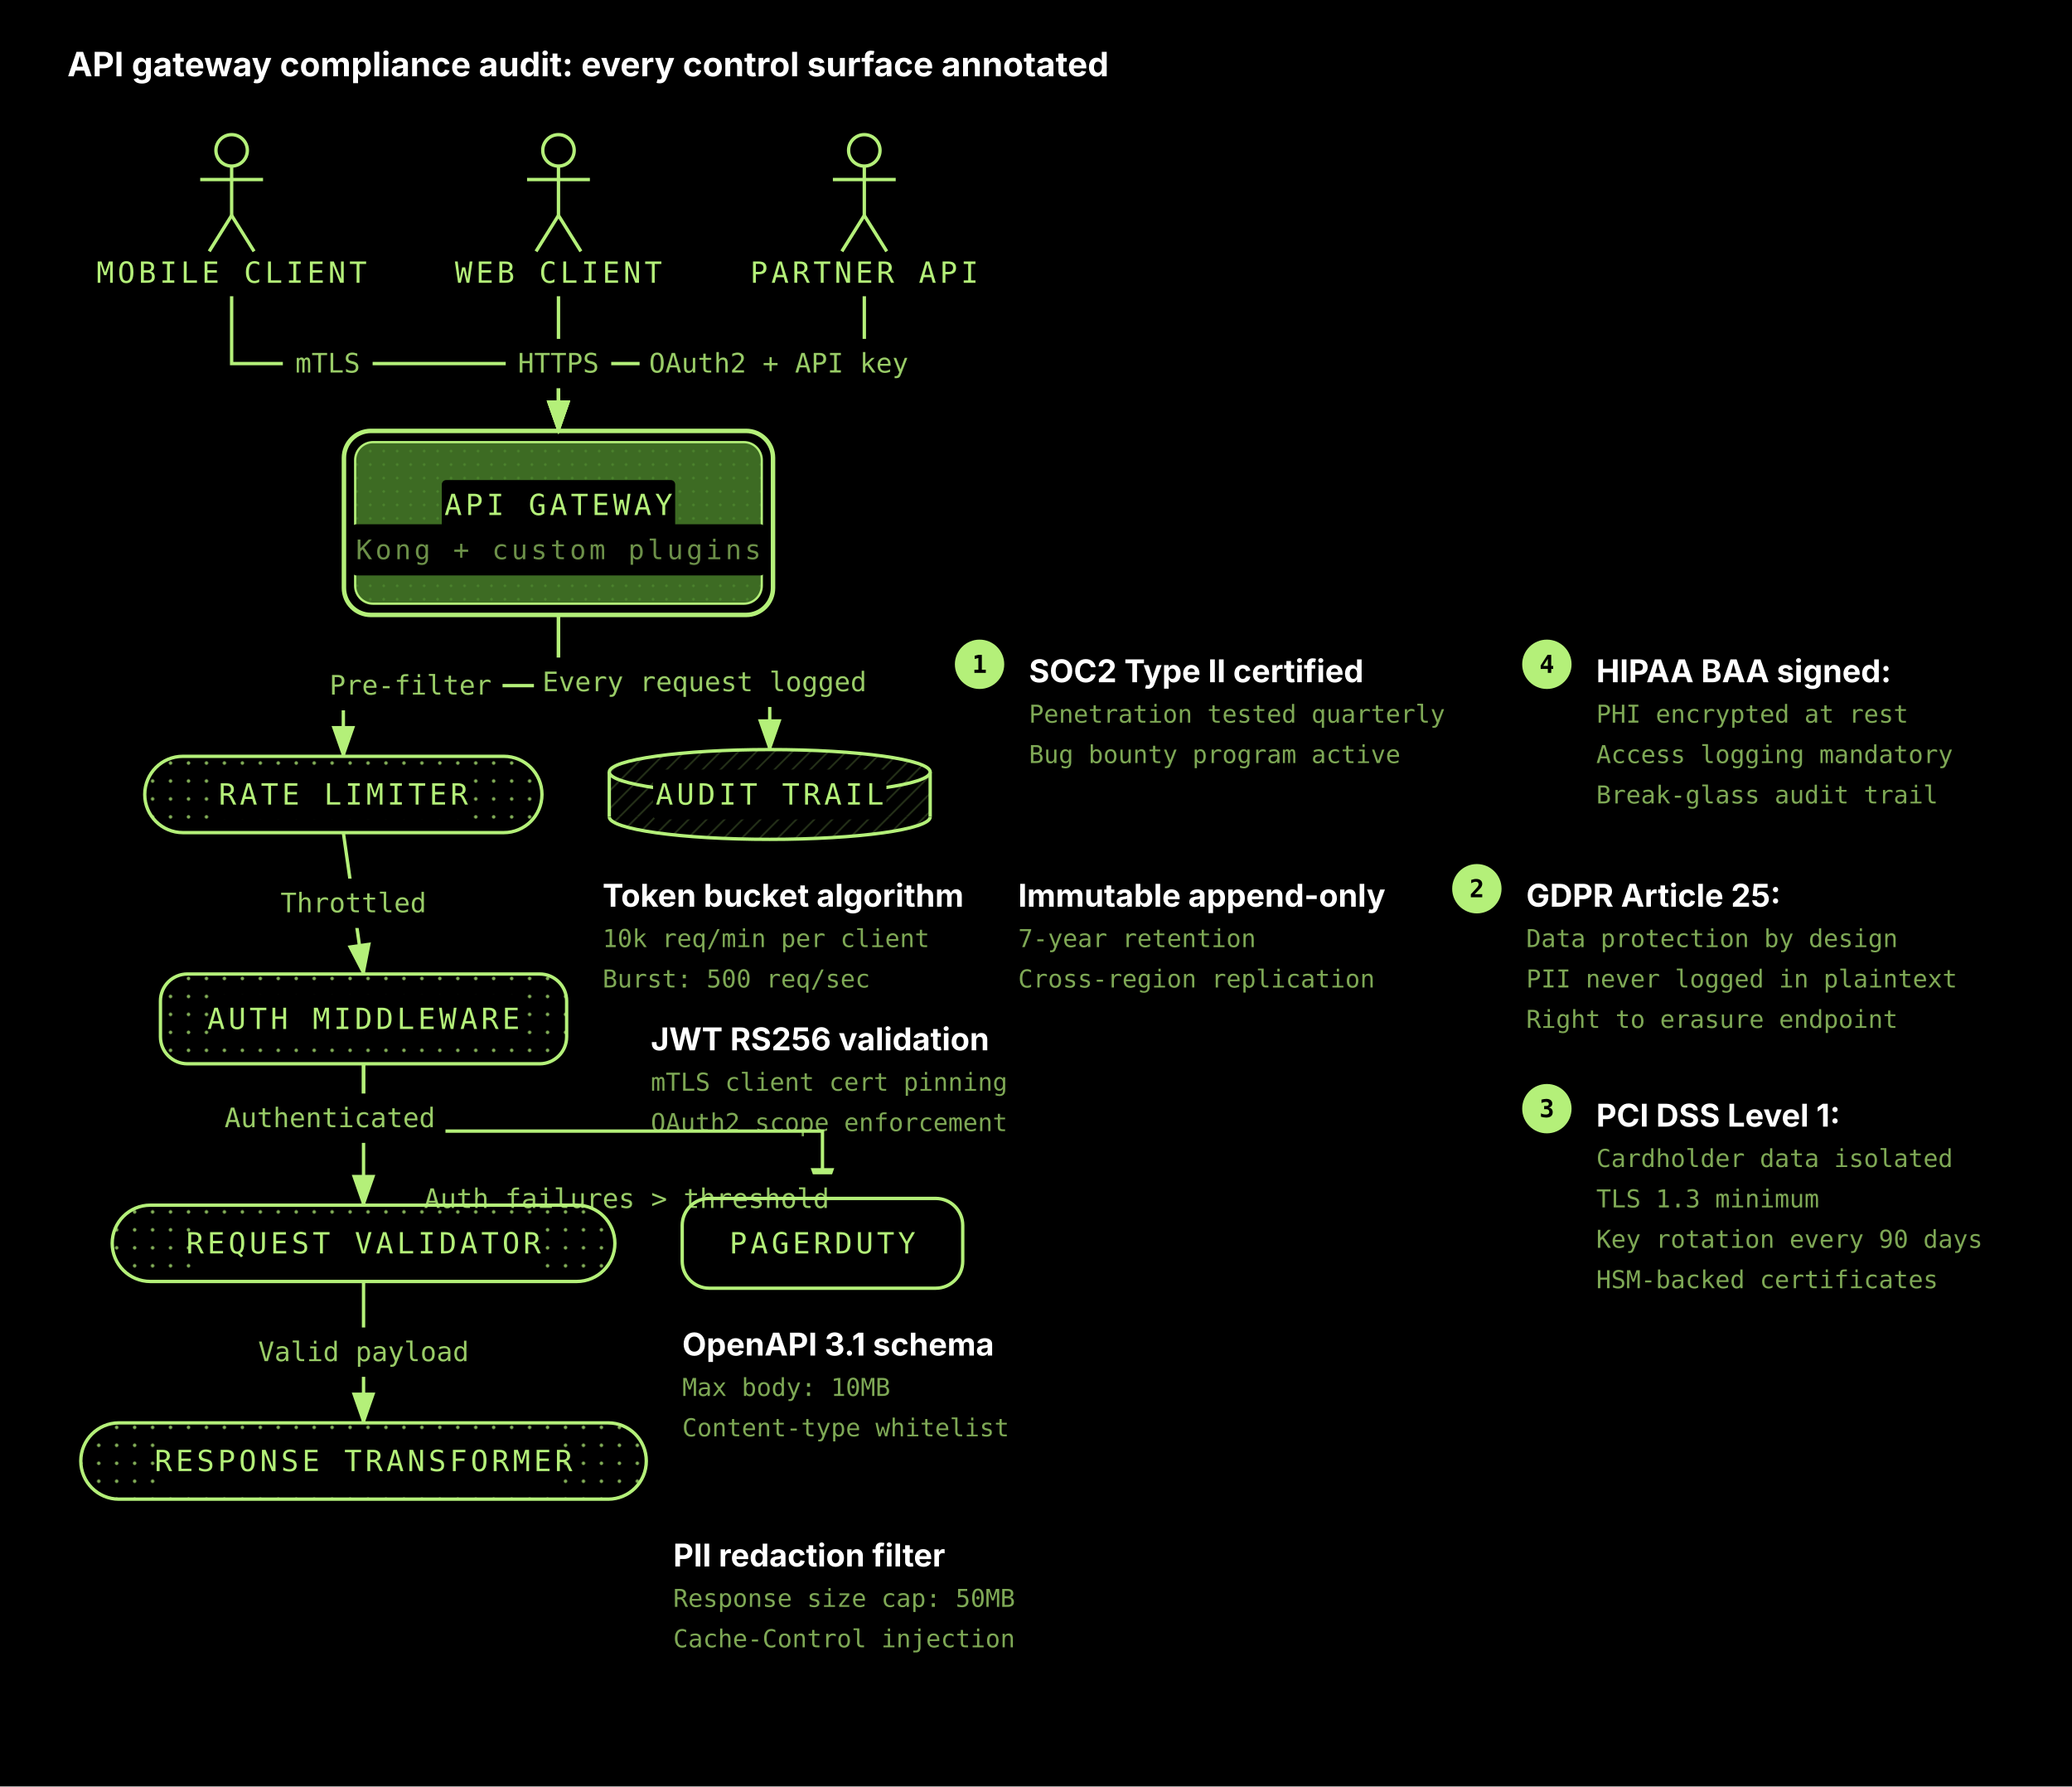
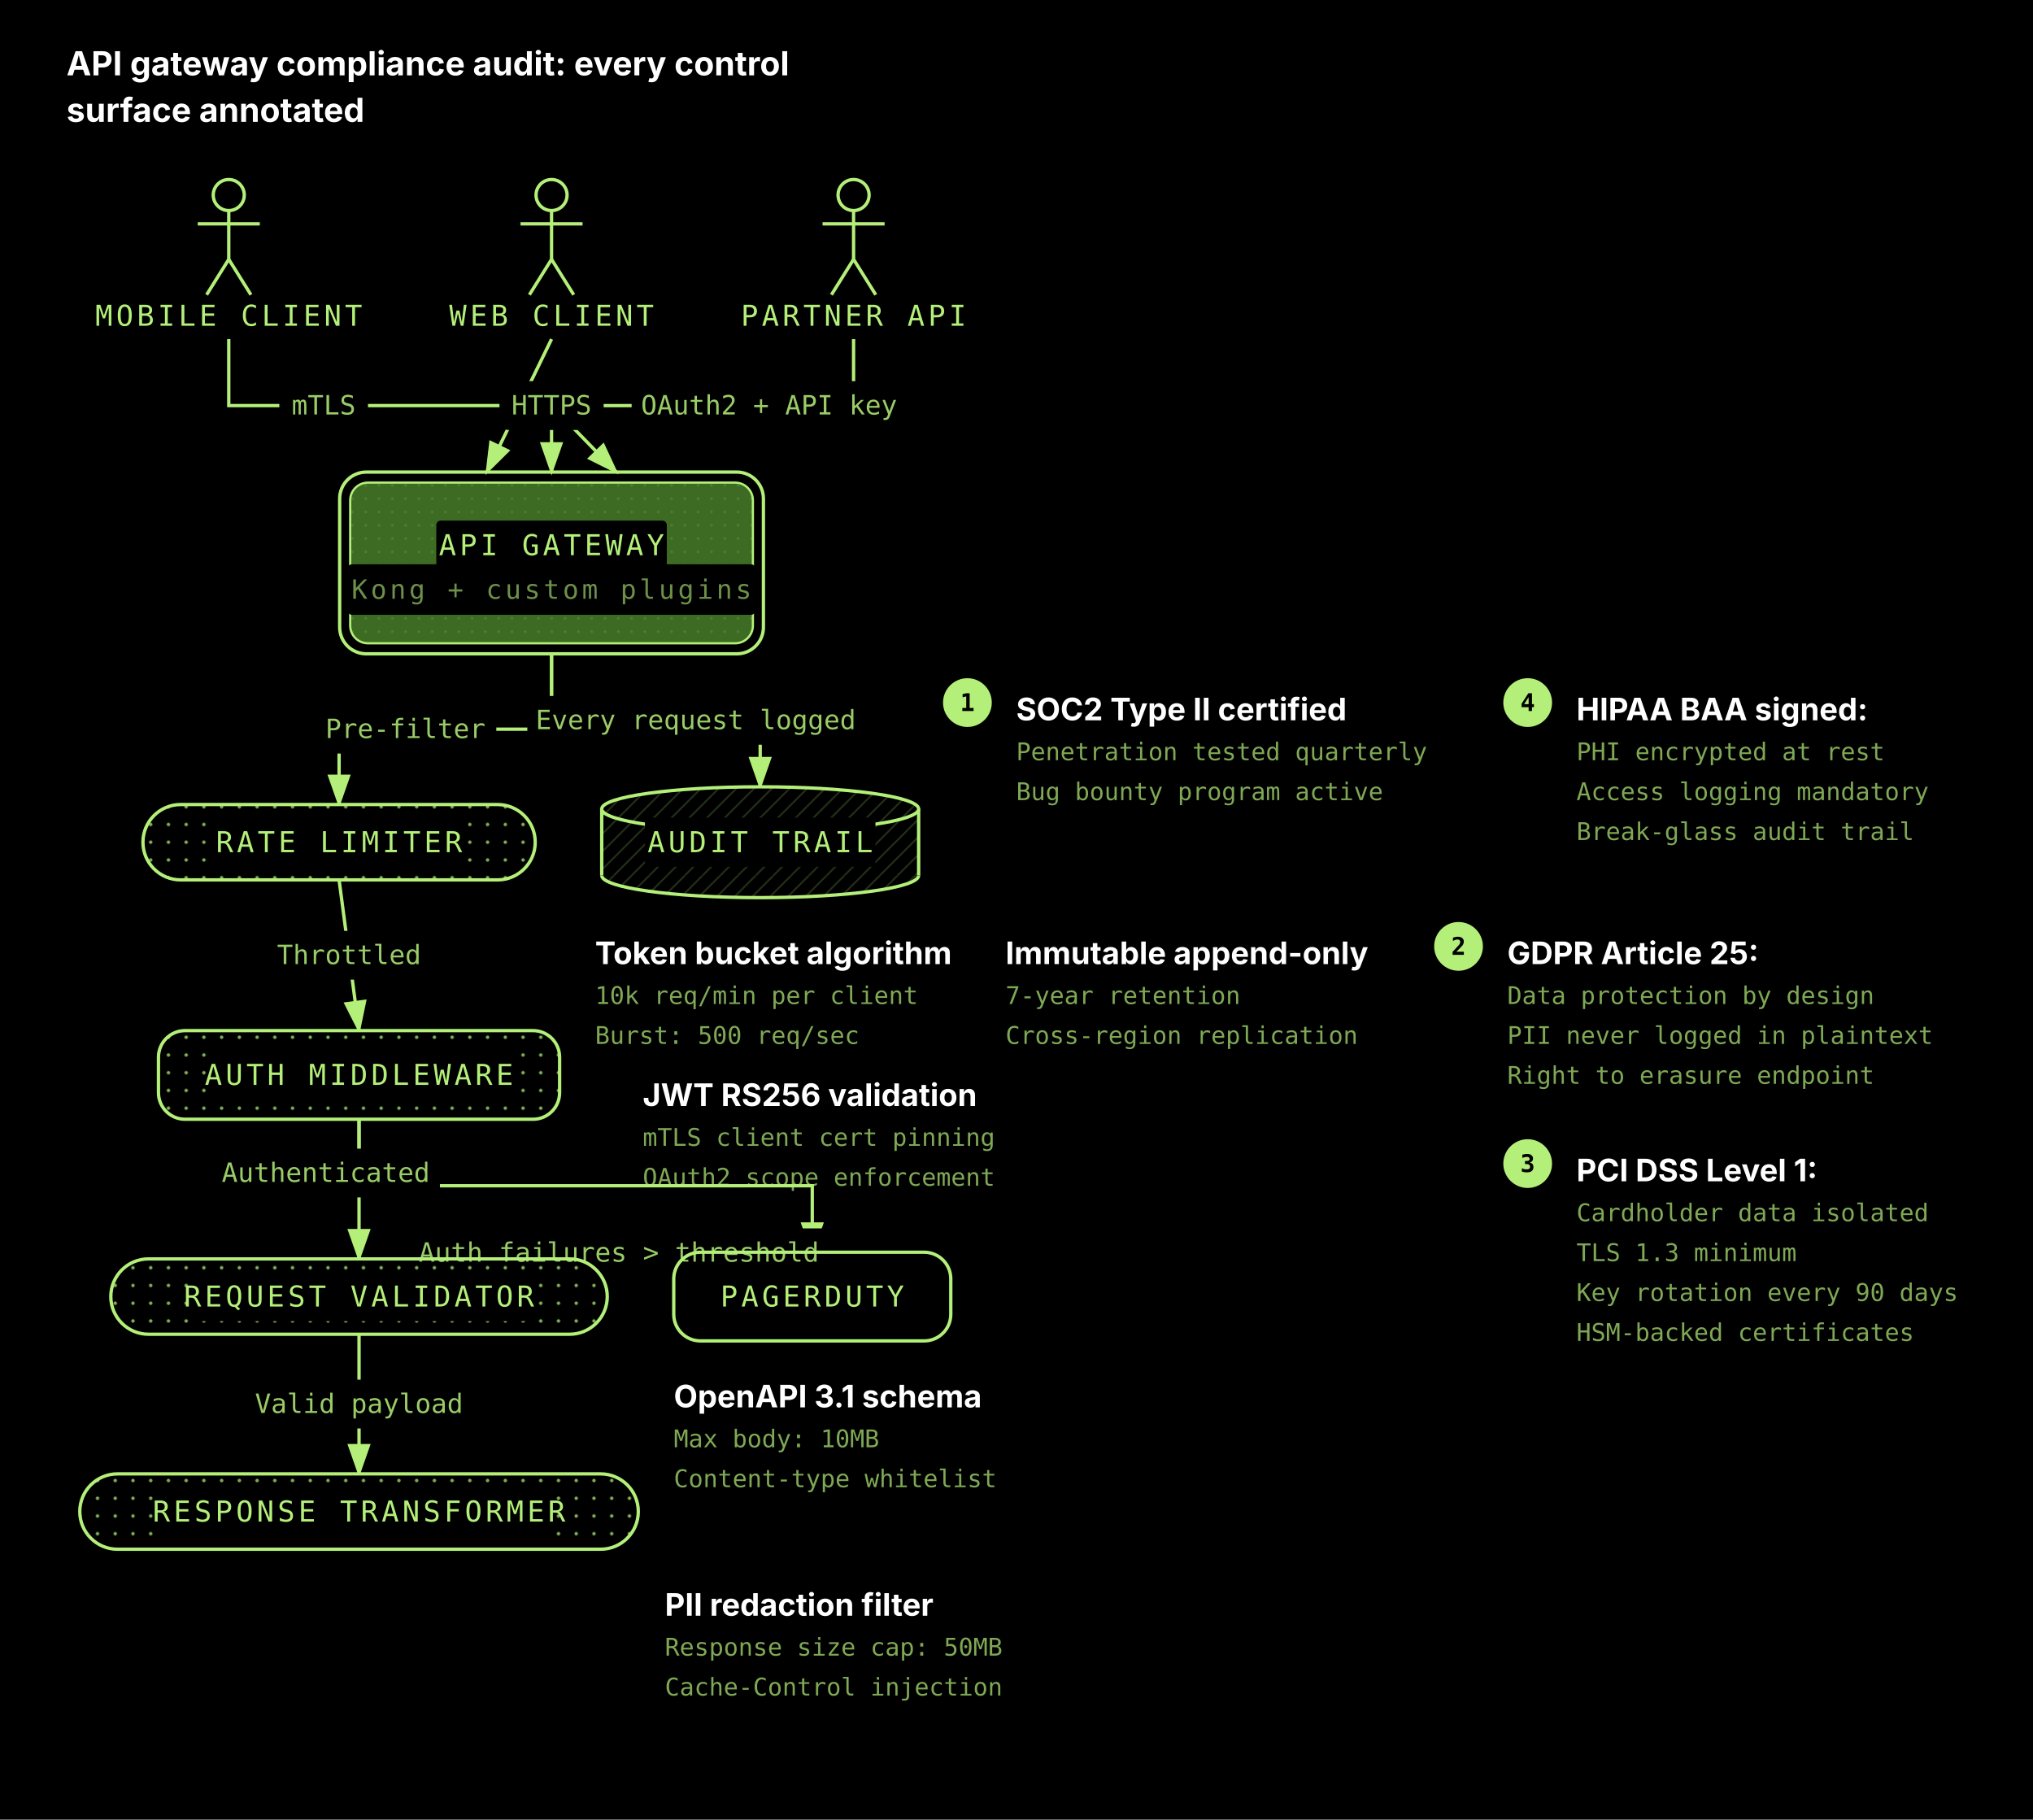
- <svg xmlns="http://www.w3.org/2000/svg" viewBox="0 0 923.3 796" width="923.3" height="796">
+ <svg xmlns="http://www.w3.org/2000/svg" viewBox="0 0 917.3 821" width="917.3" height="821">
  <defs>
    <pattern id="dotgrid" width="8" height="8" patternUnits="userSpaceOnUse">
      <rect width="8" height="8" fill="#000000" />
      <circle cx="4" cy="4" r="0.8" fill="#b4f079" opacity="0.7" />
    </pattern>
    <pattern id="crosshatch" width="8" height="8" patternUnits="userSpaceOnUse">
      <rect width="8" height="8" fill="#000000" />
      <path d="M0 8L8 0M-1 1L1 -1M7 9L9 7" stroke="#b4f079" stroke-width="0.8" opacity="0.2" />
    </pattern>
    <pattern id="hero" width="6" height="6" patternUnits="userSpaceOnUse">
      <rect width="6" height="6" fill="#3d6b23" />
      <circle cx="3" cy="3" r="0.6" fill="#5a9a35" opacity="0.5" />
    </pattern>
    <marker id="arrowhead" markerWidth="10" markerHeight="7" refX="9" refY="3.5" orient="auto" markerUnits="strokeWidth">
      <polygon points="0 0, 10 3.5, 0 7" fill="#b4f079" />
    </marker>
    <marker id="arrowhead-reverse" markerWidth="10" markerHeight="7" refX="1" refY="3.5" orient="auto" markerUnits="strokeWidth">
      <polygon points="10 0, 0 3.5, 10 7" fill="#b4f079" />
    </marker>
  </defs>
  <rect width="100%" height="100%" fill="#000000" />
  <g class="diagram">
-     <text x="30" y="34" font-family="'Inter', 'Helvetica Neue', Arial, sans-serif" font-size="15" fill="#ffffff" font-weight="700">API gateway compliance audit: every control surface annotated</text>
-     <polyline points="103.22,132 103.22,162 248.86,162 248.86,192" fill="none" stroke="#b4f079" stroke-width="1.5" marker-end="url(#arrowhead)" />
-     <line x1="248.86" y1="132" x2="248.86" y2="192" stroke="#b4f079" stroke-width="1.5" marker-end="url(#arrowhead)" />
-     <polyline points="385.14,132 385.14,162 248.86,162 248.86,192" fill="none" stroke="#b4f079" stroke-width="1.5" marker-end="url(#arrowhead)" />
-     <polyline points="248.86,274 248.86,305.5 153,305.5 153,337" fill="none" stroke="#b4f079" stroke-width="1.5" marker-end="url(#arrowhead)" />
-     <line x1="153" y1="371" x2="162" y2="434" stroke="#b4f079" stroke-width="1.5" marker-end="url(#arrowhead)" />
-     <line x1="162" y1="474" x2="162" y2="537" stroke="#b4f079" stroke-width="1.5" marker-end="url(#arrowhead)" />
-     <line x1="162" y1="571" x2="162" y2="634" stroke="#b4f079" stroke-width="1.5" marker-end="url(#arrowhead)" />
-     <polyline points="248.86,274 248.86,304 343,304 343,334" fill="none" stroke="#b4f079" stroke-width="1.5" marker-end="url(#arrowhead)" />
-     <polyline points="162,474 162,504 366.5,504 366.5,534" fill="none" stroke="#b4f079" stroke-width="1.5" marker-end="url(#arrowhead)" />
-     <rect x="126.04" y="151" width="40" height="22" rx="4" fill="#000000" />
-     <rect x="225.36" y="151" width="47" height="22" rx="4" fill="#000000" />
-     <rect x="285" y="151" width="124" height="22" rx="4" fill="#000000" />
-     <rect x="141.93" y="294.5" width="82" height="22" rx="4" fill="#000000" />
-     <rect x="120" y="391.5" width="75" height="22" rx="4" fill="#000000" />
-     <rect x="95.5" y="487.25" width="103" height="22" rx="4" fill="#000000" />
-     <rect x="110.5" y="591.5" width="103" height="22" rx="4" fill="#000000" />
-     <rect x="237.93" y="293" width="152" height="22" rx="4" fill="#000000" />
-     <rect x="175.25" y="523.25" width="208" height="22" rx="4" fill="#000000" />
-     <circle cx="103.22" cy="67" r="7" fill="none" stroke="#b4f079" stroke-width="1.5" />
-     <line x1="103.22" y1="74" x2="103.22" y2="96" stroke="#b4f079" stroke-width="1.5" />
-     <line x1="89.22" y1="80" x2="117.22" y2="80" stroke="#b4f079" stroke-width="1.5" />
-     <line x1="103.22" y1="96" x2="93.22" y2="112" stroke="#b4f079" stroke-width="1.5" />
-     <line x1="103.22" y1="96" x2="113.22" y2="112" stroke="#b4f079" stroke-width="1.5" />
-     <text x="103.22" y="126" font-family="'JetBrains Mono', 'Fira Code', 'SF Mono', 'Cascadia Code', monospace" font-size="13" fill="#b4f079" text-anchor="middle" letter-spacing="0.12em">MOBILE CLIENT</text>
-     <circle cx="248.86" cy="67" r="7" fill="none" stroke="#b4f079" stroke-width="1.5" />
-     <line x1="248.86" y1="74" x2="248.86" y2="96" stroke="#b4f079" stroke-width="1.5" />
-     <line x1="234.86" y1="80" x2="262.86" y2="80" stroke="#b4f079" stroke-width="1.5" />
-     <line x1="248.86" y1="96" x2="238.86" y2="112" stroke="#b4f079" stroke-width="1.5" />
-     <line x1="248.86" y1="96" x2="258.86" y2="112" stroke="#b4f079" stroke-width="1.5" />
-     <text x="248.86" y="126" font-family="'JetBrains Mono', 'Fira Code', 'SF Mono', 'Cascadia Code', monospace" font-size="13" fill="#b4f079" text-anchor="middle" letter-spacing="0.12em">WEB CLIENT</text>
-     <circle cx="385.14" cy="67" r="7" fill="none" stroke="#b4f079" stroke-width="1.5" />
-     <line x1="385.14" y1="74" x2="385.14" y2="96" stroke="#b4f079" stroke-width="1.5" />
-     <line x1="371.14" y1="80" x2="399.14" y2="80" stroke="#b4f079" stroke-width="1.5" />
-     <line x1="385.14" y1="96" x2="375.14" y2="112" stroke="#b4f079" stroke-width="1.5" />
-     <line x1="385.14" y1="96" x2="395.14" y2="112" stroke="#b4f079" stroke-width="1.5" />
-     <text x="385.14" y="126" font-family="'JetBrains Mono', 'Fira Code', 'SF Mono', 'Cascadia Code', monospace" font-size="13" fill="#b4f079" text-anchor="middle" letter-spacing="0.12em">PARTNER API</text>
-     <rect x="153.26" y="192" width="191.2" height="82" rx="12" fill="none" stroke="#b4f079" stroke-width="2" />
-     <rect x="158.26" y="197" width="181.2" height="72" rx="8" fill="url(#hero)" stroke="#b4f079" stroke-width="1" />
-     <rect x="196.86" y="213.9" width="104" height="22.2" fill="#000000" rx="2" />
-     <text x="248.86" y="225" font-family="'JetBrains Mono', 'Fira Code', 'SF Mono', 'Cascadia Code', monospace" font-size="13" fill="#b4f079" text-anchor="middle" dominant-baseline="central" letter-spacing="0.12em">API GATEWAY</text>
-     <rect x="156.86" y="233.6" width="184" height="22.8" fill="#000000" rx="2" />
-     <text x="248.86" y="245" font-family="'JetBrains Mono', 'Fira Code', 'SF Mono', 'Cascadia Code', monospace" font-size="12" fill="#b4f079" opacity="0.6" text-anchor="middle" dominant-baseline="central" letter-spacing="0.12em">Kong + custom plugins</text>
-     <rect x="64.5" y="337" width="177" height="34" rx="17" fill="url(#dotgrid)" stroke="#b4f079" stroke-width="1.5" />
-     <rect x="97" y="342.9" width="112" height="22.2" fill="#000000" rx="2" />
-     <text x="153" y="354" font-family="'JetBrains Mono', 'Fira Code', 'SF Mono', 'Cascadia Code', monospace" font-size="13" fill="#b4f079" text-anchor="middle" dominant-baseline="central" letter-spacing="0.12em">RATE LIMITER</text>
-     <rect x="71.5" y="434" width="181" height="40" rx="12" fill="url(#dotgrid)" stroke="#b4f079" stroke-width="1.5" />
-     <rect x="94" y="442.9" width="136" height="22.2" fill="#000000" rx="2" />
-     <text x="162" y="454" font-family="'JetBrains Mono', 'Fira Code', 'SF Mono', 'Cascadia Code', monospace" font-size="13" fill="#b4f079" text-anchor="middle" dominant-baseline="central" letter-spacing="0.12em">AUTH MIDDLEWARE</text>
-     <rect x="50" y="537" width="224" height="34" rx="17" fill="url(#dotgrid)" stroke="#b4f079" stroke-width="1.5" />
-     <rect x="86" y="542.9" width="152" height="22.2" fill="#000000" rx="2" />
-     <text x="162" y="554" font-family="'JetBrains Mono', 'Fira Code', 'SF Mono', 'Cascadia Code', monospace" font-size="13" fill="#b4f079" text-anchor="middle" dominant-baseline="central" letter-spacing="0.12em">REQUEST VALIDATOR</text>
-     <rect x="36" y="634" width="252" height="34" rx="17" fill="url(#dotgrid)" stroke="#b4f079" stroke-width="1.5" />
-     <rect x="74" y="639.9" width="176" height="22.2" fill="#000000" rx="2" />
-     <text x="162" y="651" font-family="'JetBrains Mono', 'Fira Code', 'SF Mono', 'Cascadia Code', monospace" font-size="13" fill="#b4f079" text-anchor="middle" dominant-baseline="central" letter-spacing="0.12em">RESPONSE TRANSFORMER</text>
-     <rect x="271.5" y="344" width="143" height="20" fill="url(#crosshatch)" stroke="none" />
-     <line x1="271.5" y1="344" x2="271.5" y2="364" stroke="#b4f079" stroke-width="1.5" />
-     <line x1="414.5" y1="344" x2="414.5" y2="364" stroke="#b4f079" stroke-width="1.5" />
-     <ellipse cx="343" cy="344" rx="71.5" ry="10" fill="url(#crosshatch)" stroke="#b4f079" stroke-width="1.5" />
-     <path d="M271.5,364 A71.5,10 0 0,0 414.5,364" fill="url(#crosshatch)" stroke="#b4f079" stroke-width="1.5" />
-     <rect x="291" y="342.9" width="104" height="22.2" fill="#000000" rx="2" />
-     <text x="343" y="354" font-family="'JetBrains Mono', 'Fira Code', 'SF Mono', 'Cascadia Code', monospace" font-size="13" fill="#b4f079" text-anchor="middle" dominant-baseline="central" letter-spacing="0.12em">AUDIT TRAIL</text>
-     <rect x="304" y="534" width="125" height="40" rx="12" fill="#000000" stroke="#b4f079" stroke-width="1.5" />
-     <text x="366.5" y="554" font-family="'JetBrains Mono', 'Fira Code', 'SF Mono', 'Cascadia Code', monospace" font-size="13" fill="#b4f079" text-anchor="middle" dominant-baseline="central" letter-spacing="0.12em">PAGERDUTY</text>
-     <text x="146.04" y="166" font-family="'JetBrains Mono', 'Fira Code', 'SF Mono', 'Cascadia Code', monospace" font-size="12" fill="#b4f079" opacity="0.85" text-anchor="middle">mTLS</text>
-     <text x="248.86" y="166" font-family="'JetBrains Mono', 'Fira Code', 'SF Mono', 'Cascadia Code', monospace" font-size="12" fill="#b4f079" opacity="0.85" text-anchor="middle">HTTPS</text>
-     <text x="347" y="166" font-family="'JetBrains Mono', 'Fira Code', 'SF Mono', 'Cascadia Code', monospace" font-size="12" fill="#b4f079" opacity="0.85" text-anchor="middle">OAuth2 + API key</text>
-     <text x="182.93" y="309.5" font-family="'JetBrains Mono', 'Fira Code', 'SF Mono', 'Cascadia Code', monospace" font-size="12" fill="#b4f079" opacity="0.85" text-anchor="middle">Pre-filter</text>
-     <text x="157.5" y="406.5" font-family="'JetBrains Mono', 'Fira Code', 'SF Mono', 'Cascadia Code', monospace" font-size="12" fill="#b4f079" opacity="0.85" text-anchor="middle">Throttled</text>
-     <text x="147" y="502.25" font-family="'JetBrains Mono', 'Fira Code', 'SF Mono', 'Cascadia Code', monospace" font-size="12" fill="#b4f079" opacity="0.85" text-anchor="middle">Authenticated</text>
-     <text x="162" y="606.5" font-family="'JetBrains Mono', 'Fira Code', 'SF Mono', 'Cascadia Code', monospace" font-size="12" fill="#b4f079" opacity="0.85" text-anchor="middle">Valid payload</text>
-     <text x="313.93" y="308" font-family="'JetBrains Mono', 'Fira Code', 'SF Mono', 'Cascadia Code', monospace" font-size="12" fill="#b4f079" opacity="0.85" text-anchor="middle">Every request logged</text>
-     <text x="279.25" y="538.25" font-family="'JetBrains Mono', 'Fira Code', 'SF Mono', 'Cascadia Code', monospace" font-size="12" fill="#b4f079" opacity="0.85" text-anchor="middle">Auth failures &gt; threshold</text>
-     <circle cx="436.5" cy="296" r="11" fill="#b4f079" stroke="none" />
-     <text x="436.5" y="296" font-family="'JetBrains Mono', 'Fira Code', 'SF Mono', 'Cascadia Code', monospace" font-size="11" fill="#000000" text-anchor="middle" dominant-baseline="central" font-weight="700">1</text>
-     <text x="458.5" y="304" font-family="'Inter', 'Helvetica Neue', Arial, sans-serif" font-size="14" fill="#ffffff" font-weight="700">SOC2 Type II certified</text>
-     <text x="458.5" y="322" font-family="'JetBrains Mono', 'Fira Code', 'SF Mono', 'Cascadia Code', monospace" font-size="11" fill="#b4f079" opacity="0.7">Penetration tested quarterly</text>
-     <text x="458.5" y="340" font-family="'JetBrains Mono', 'Fira Code', 'SF Mono', 'Cascadia Code', monospace" font-size="11" fill="#b4f079" opacity="0.7">Bug bounty program active</text>
-     <circle cx="658.1" cy="396" r="11" fill="#b4f079" stroke="none" />
-     <text x="658.1" y="396" font-family="'JetBrains Mono', 'Fira Code', 'SF Mono', 'Cascadia Code', monospace" font-size="11" fill="#000000" text-anchor="middle" dominant-baseline="central" font-weight="700">2</text>
-     <text x="680.1" y="404" font-family="'Inter', 'Helvetica Neue', Arial, sans-serif" font-size="14" fill="#ffffff" font-weight="700">GDPR Article 25:</text>
-     <text x="680.1" y="422" font-family="'JetBrains Mono', 'Fira Code', 'SF Mono', 'Cascadia Code', monospace" font-size="11" fill="#b4f079" opacity="0.7">Data protection by design</text>
-     <text x="680.1" y="440" font-family="'JetBrains Mono', 'Fira Code', 'SF Mono', 'Cascadia Code', monospace" font-size="11" fill="#b4f079" opacity="0.7">PII never logged in plaintext</text>
-     <text x="680.1" y="458" font-family="'JetBrains Mono', 'Fira Code', 'SF Mono', 'Cascadia Code', monospace" font-size="11" fill="#b4f079" opacity="0.7">Right to erasure endpoint</text>
-     <circle cx="689.3" cy="494" r="11" fill="#b4f079" stroke="none" />
-     <text x="689.3" y="494" font-family="'JetBrains Mono', 'Fira Code', 'SF Mono', 'Cascadia Code', monospace" font-size="11" fill="#000000" text-anchor="middle" dominant-baseline="central" font-weight="700">3</text>
-     <text x="711.3" y="502" font-family="'Inter', 'Helvetica Neue', Arial, sans-serif" font-size="14" fill="#ffffff" font-weight="700">PCI DSS Level 1:</text>
-     <text x="711.3" y="520" font-family="'JetBrains Mono', 'Fira Code', 'SF Mono', 'Cascadia Code', monospace" font-size="11" fill="#b4f079" opacity="0.7">Cardholder data isolated</text>
-     <text x="711.3" y="538" font-family="'JetBrains Mono', 'Fira Code', 'SF Mono', 'Cascadia Code', monospace" font-size="11" fill="#b4f079" opacity="0.7">TLS 1.3 minimum</text>
-     <text x="711.3" y="556" font-family="'JetBrains Mono', 'Fira Code', 'SF Mono', 'Cascadia Code', monospace" font-size="11" fill="#b4f079" opacity="0.7">Key rotation every 90 days</text>
-     <text x="711.3" y="574" font-family="'JetBrains Mono', 'Fira Code', 'SF Mono', 'Cascadia Code', monospace" font-size="11" fill="#b4f079" opacity="0.7">HSM-backed certificates</text>
-     <circle cx="689.3" cy="296" r="11" fill="#b4f079" stroke="none" />
-     <text x="689.3" y="296" font-family="'JetBrains Mono', 'Fira Code', 'SF Mono', 'Cascadia Code', monospace" font-size="11" fill="#000000" text-anchor="middle" dominant-baseline="central" font-weight="700">4</text>
-     <text x="711.3" y="304" font-family="'Inter', 'Helvetica Neue', Arial, sans-serif" font-size="14" fill="#ffffff" font-weight="700">HIPAA BAA signed:</text>
-     <text x="711.3" y="322" font-family="'JetBrains Mono', 'Fira Code', 'SF Mono', 'Cascadia Code', monospace" font-size="11" fill="#b4f079" opacity="0.7">PHI encrypted at rest</text>
-     <text x="711.3" y="340" font-family="'JetBrains Mono', 'Fira Code', 'SF Mono', 'Cascadia Code', monospace" font-size="11" fill="#b4f079" opacity="0.7">Access logging mandatory</text>
-     <text x="711.3" y="358" font-family="'JetBrains Mono', 'Fira Code', 'SF Mono', 'Cascadia Code', monospace" font-size="11" fill="#b4f079" opacity="0.7">Break-glass audit trail</text>
-     <text x="268.5" y="404" font-family="'Inter', 'Helvetica Neue', Arial, sans-serif" font-size="14" fill="#ffffff" font-weight="700">Token bucket algorithm</text>
-     <text x="268.5" y="422" font-family="'JetBrains Mono', 'Fira Code', 'SF Mono', 'Cascadia Code', monospace" font-size="11" fill="#b4f079" opacity="0.7">10k req/min per client</text>
-     <text x="268.5" y="440" font-family="'JetBrains Mono', 'Fira Code', 'SF Mono', 'Cascadia Code', monospace" font-size="11" fill="#b4f079" opacity="0.7">Burst: 500 req/sec</text>
-     <text x="290" y="468" font-family="'Inter', 'Helvetica Neue', Arial, sans-serif" font-size="14" fill="#ffffff" font-weight="700">JWT RS256 validation</text>
-     <text x="290" y="486" font-family="'JetBrains Mono', 'Fira Code', 'SF Mono', 'Cascadia Code', monospace" font-size="11" fill="#b4f079" opacity="0.7">mTLS client cert pinning</text>
-     <text x="290" y="504" font-family="'JetBrains Mono', 'Fira Code', 'SF Mono', 'Cascadia Code', monospace" font-size="11" fill="#b4f079" opacity="0.7">OAuth2 scope enforcement</text>
-     <text x="304" y="604" font-family="'Inter', 'Helvetica Neue', Arial, sans-serif" font-size="14" fill="#ffffff" font-weight="700">OpenAPI 3.1 schema</text>
-     <text x="304" y="622" font-family="'JetBrains Mono', 'Fira Code', 'SF Mono', 'Cascadia Code', monospace" font-size="11" fill="#b4f079" opacity="0.7">Max body: 10MB</text>
-     <text x="304" y="640" font-family="'JetBrains Mono', 'Fira Code', 'SF Mono', 'Cascadia Code', monospace" font-size="11" fill="#b4f079" opacity="0.7">Content-type whitelist</text>
-     <text x="300" y="698" font-family="'Inter', 'Helvetica Neue', Arial, sans-serif" font-size="14" fill="#ffffff" font-weight="700">PII redaction filter</text>
-     <text x="300" y="716" font-family="'JetBrains Mono', 'Fira Code', 'SF Mono', 'Cascadia Code', monospace" font-size="11" fill="#b4f079" opacity="0.7">Response size cap: 50MB</text>
-     <text x="300" y="734" font-family="'JetBrains Mono', 'Fira Code', 'SF Mono', 'Cascadia Code', monospace" font-size="11" fill="#b4f079" opacity="0.7">Cache-Control injection</text>
-     <text x="453.7" y="404" font-family="'Inter', 'Helvetica Neue', Arial, sans-serif" font-size="14" fill="#ffffff" font-weight="700">Immutable append-only</text>
-     <text x="453.7" y="422" font-family="'JetBrains Mono', 'Fira Code', 'SF Mono', 'Cascadia Code', monospace" font-size="11" fill="#b4f079" opacity="0.7">7-year retention</text>
-     <text x="453.7" y="440" font-family="'JetBrains Mono', 'Fira Code', 'SF Mono', 'Cascadia Code', monospace" font-size="11" fill="#b4f079" opacity="0.7">Cross-region replication</text>
+     <text x="30" y="34" font-family="'Inter', 'Helvetica Neue', Arial, sans-serif" font-size="15" fill="#ffffff" font-weight="700">API gateway compliance audit: every control</text>
+     <text x="30" y="55" font-family="'Inter', 'Helvetica Neue', Arial, sans-serif" font-size="15" fill="#ffffff" font-weight="700">surface annotated</text>
+     <polyline points="103.22,153 103.22,183 248.86,183 248.86,213" fill="none" stroke="#b4f079" stroke-width="1.5" marker-end="url(#arrowhead)" />
+     <line x1="248.86" y1="153" x2="219.66" y2="213" stroke="#b4f079" stroke-width="1.5" marker-end="url(#arrowhead)" />
+     <polyline points="385.14,153 385.14,183 248.86,183 278.06,213" fill="none" stroke="#b4f079" stroke-width="1.5" marker-end="url(#arrowhead)" />
+     <polyline points="248.86,295 248.86,329 153,329 153,363" fill="none" stroke="#b4f079" stroke-width="1.5" marker-end="url(#arrowhead)" />
+     <line x1="153" y1="397" x2="162" y2="465" stroke="#b4f079" stroke-width="1.5" marker-end="url(#arrowhead)" />
+     <line x1="162" y1="505" x2="162" y2="568" stroke="#b4f079" stroke-width="1.5" marker-end="url(#arrowhead)" />
+     <line x1="162" y1="602" x2="162" y2="665" stroke="#b4f079" stroke-width="1.5" marker-end="url(#arrowhead)" />
+     <polyline points="248.86,295 248.86,325 343,325 343,355" fill="none" stroke="#b4f079" stroke-width="1.5" marker-end="url(#arrowhead)" />
+     <polyline points="162,505 162,535 366.5,535 366.5,565" fill="none" stroke="#b4f079" stroke-width="1.5" marker-end="url(#arrowhead)" />
+     <rect x="126.04" y="172" width="40" height="22" rx="4" fill="#000000" />
+     <rect x="225.36" y="172" width="47" height="22" rx="4" fill="#000000" />
+     <rect x="285" y="172" width="124" height="22" rx="4" fill="#000000" />
+     <rect x="141.93" y="318" width="82" height="22" rx="4" fill="#000000" />
+     <rect x="120" y="420" width="75" height="22" rx="4" fill="#000000" />
+     <rect x="95.5" y="518.25" width="103" height="22" rx="4" fill="#000000" />
+     <rect x="110.5" y="622.5" width="103" height="22" rx="4" fill="#000000" />
+     <rect x="237.93" y="314" width="152" height="22" rx="4" fill="#000000" />
+     <rect x="175.25" y="554.25" width="208" height="22" rx="4" fill="#000000" />
+     <circle cx="103.22" cy="88" r="7" fill="none" stroke="#b4f079" stroke-width="1.5" />
+     <line x1="103.22" y1="95" x2="103.22" y2="117" stroke="#b4f079" stroke-width="1.5" />
+     <line x1="89.22" y1="101" x2="117.22" y2="101" stroke="#b4f079" stroke-width="1.5" />
+     <line x1="103.22" y1="117" x2="93.22" y2="133" stroke="#b4f079" stroke-width="1.5" />
+     <line x1="103.22" y1="117" x2="113.22" y2="133" stroke="#b4f079" stroke-width="1.5" />
+     <text x="103.22" y="147" font-family="'JetBrains Mono', 'Fira Code', 'SF Mono', 'Cascadia Code', monospace" font-size="13" fill="#b4f079" text-anchor="middle" letter-spacing="0.12em">MOBILE CLIENT</text>
+     <circle cx="248.86" cy="88" r="7" fill="none" stroke="#b4f079" stroke-width="1.5" />
+     <line x1="248.86" y1="95" x2="248.86" y2="117" stroke="#b4f079" stroke-width="1.5" />
+     <line x1="234.86" y1="101" x2="262.86" y2="101" stroke="#b4f079" stroke-width="1.5" />
+     <line x1="248.86" y1="117" x2="238.86" y2="133" stroke="#b4f079" stroke-width="1.5" />
+     <line x1="248.86" y1="117" x2="258.86" y2="133" stroke="#b4f079" stroke-width="1.5" />
+     <text x="248.86" y="147" font-family="'JetBrains Mono', 'Fira Code', 'SF Mono', 'Cascadia Code', monospace" font-size="13" fill="#b4f079" text-anchor="middle" letter-spacing="0.12em">WEB CLIENT</text>
+     <circle cx="385.14" cy="88" r="7" fill="none" stroke="#b4f079" stroke-width="1.5" />
+     <line x1="385.14" y1="95" x2="385.14" y2="117" stroke="#b4f079" stroke-width="1.5" />
+     <line x1="371.14" y1="101" x2="399.14" y2="101" stroke="#b4f079" stroke-width="1.5" />
+     <line x1="385.14" y1="117" x2="375.14" y2="133" stroke="#b4f079" stroke-width="1.5" />
+     <line x1="385.14" y1="117" x2="395.14" y2="133" stroke="#b4f079" stroke-width="1.5" />
+     <text x="385.14" y="147" font-family="'JetBrains Mono', 'Fira Code', 'SF Mono', 'Cascadia Code', monospace" font-size="13" fill="#b4f079" text-anchor="middle" letter-spacing="0.12em">PARTNER API</text>
+     <rect x="153.26" y="213" width="191.2" height="82" rx="12" fill="none" stroke="#b4f079" stroke-width="1.5" />
+     <rect x="158.01" y="217.75" width="181.7" height="72.5" rx="8" fill="url(#hero)" stroke="#b4f079" stroke-width="1" />
+     <rect x="196.86" y="234.9" width="104" height="22.2" fill="#000000" rx="2" />
+     <text x="248.86" y="246" font-family="'JetBrains Mono', 'Fira Code', 'SF Mono', 'Cascadia Code', monospace" font-size="13" fill="#b4f079" text-anchor="middle" dominant-baseline="central" letter-spacing="0.12em">API GATEWAY</text>
+     <rect x="156.86" y="254.6" width="184" height="22.8" fill="#000000" rx="2" />
+     <text x="248.86" y="266" font-family="'JetBrains Mono', 'Fira Code', 'SF Mono', 'Cascadia Code', monospace" font-size="12" fill="#b4f079" opacity="0.6" text-anchor="middle" dominant-baseline="central" letter-spacing="0.12em">Kong + custom plugins</text>
+     <rect x="64.5" y="363" width="177" height="34" rx="17" fill="url(#dotgrid)" stroke="#b4f079" stroke-width="1.5" />
+     <rect x="97" y="368.9" width="112" height="22.2" fill="#000000" rx="2" />
+     <text x="153" y="380" font-family="'JetBrains Mono', 'Fira Code', 'SF Mono', 'Cascadia Code', monospace" font-size="13" fill="#b4f079" text-anchor="middle" dominant-baseline="central" letter-spacing="0.12em">RATE LIMITER</text>
+     <rect x="71.5" y="465" width="181" height="40" rx="12" fill="url(#dotgrid)" stroke="#b4f079" stroke-width="1.5" />
+     <rect x="94" y="473.9" width="136" height="22.2" fill="#000000" rx="2" />
+     <text x="162" y="485" font-family="'JetBrains Mono', 'Fira Code', 'SF Mono', 'Cascadia Code', monospace" font-size="13" fill="#b4f079" text-anchor="middle" dominant-baseline="central" letter-spacing="0.12em">AUTH MIDDLEWARE</text>
+     <rect x="50" y="568" width="224" height="34" rx="17" fill="url(#dotgrid)" stroke="#b4f079" stroke-width="1.5" />
+     <rect x="86" y="573.9" width="152" height="22.2" fill="#000000" rx="2" />
+     <text x="162" y="585" font-family="'JetBrains Mono', 'Fira Code', 'SF Mono', 'Cascadia Code', monospace" font-size="13" fill="#b4f079" text-anchor="middle" dominant-baseline="central" letter-spacing="0.12em">REQUEST VALIDATOR</text>
+     <rect x="36" y="665" width="252" height="34" rx="17" fill="url(#dotgrid)" stroke="#b4f079" stroke-width="1.5" />
+     <rect x="74" y="670.9" width="176" height="22.2" fill="#000000" rx="2" />
+     <text x="162" y="682" font-family="'JetBrains Mono', 'Fira Code', 'SF Mono', 'Cascadia Code', monospace" font-size="13" fill="#b4f079" text-anchor="middle" dominant-baseline="central" letter-spacing="0.12em">RESPONSE TRANSFORMER</text>
+     <rect x="271.5" y="365" width="143" height="30" fill="url(#crosshatch)" stroke="none" />
+     <line x1="271.5" y1="365" x2="271.5" y2="395" stroke="#b4f079" stroke-width="1.5" />
+     <line x1="414.5" y1="365" x2="414.5" y2="395" stroke="#b4f079" stroke-width="1.5" />
+     <ellipse cx="343" cy="365" rx="71.5" ry="10" fill="url(#crosshatch)" stroke="#b4f079" stroke-width="1.5" />
+     <path d="M271.5,395 A71.5,10 0 0,0 414.5,395" fill="url(#crosshatch)" stroke="#b4f079" stroke-width="1.5" />
+     <rect x="291" y="368.9" width="104" height="22.2" fill="#000000" rx="2" />
+     <text x="343" y="380" font-family="'JetBrains Mono', 'Fira Code', 'SF Mono', 'Cascadia Code', monospace" font-size="13" fill="#b4f079" text-anchor="middle" dominant-baseline="central" letter-spacing="0.12em">AUDIT TRAIL</text>
+     <rect x="304" y="565" width="125" height="40" rx="12" fill="#000000" stroke="#b4f079" stroke-width="1.5" />
+     <text x="366.5" y="585" font-family="'JetBrains Mono', 'Fira Code', 'SF Mono', 'Cascadia Code', monospace" font-size="13" fill="#b4f079" text-anchor="middle" dominant-baseline="central" letter-spacing="0.12em">PAGERDUTY</text>
+     <text x="146.04" y="187" font-family="'JetBrains Mono', 'Fira Code', 'SF Mono', 'Cascadia Code', monospace" font-size="12" fill="#b4f079" opacity="0.85" text-anchor="middle">mTLS</text>
+     <text x="248.86" y="187" font-family="'JetBrains Mono', 'Fira Code', 'SF Mono', 'Cascadia Code', monospace" font-size="12" fill="#b4f079" opacity="0.85" text-anchor="middle">HTTPS</text>
+     <text x="347" y="187" font-family="'JetBrains Mono', 'Fira Code', 'SF Mono', 'Cascadia Code', monospace" font-size="12" fill="#b4f079" opacity="0.85" text-anchor="middle">OAuth2 + API key</text>
+     <text x="182.93" y="333" font-family="'JetBrains Mono', 'Fira Code', 'SF Mono', 'Cascadia Code', monospace" font-size="12" fill="#b4f079" opacity="0.85" text-anchor="middle">Pre-filter</text>
+     <text x="157.5" y="435" font-family="'JetBrains Mono', 'Fira Code', 'SF Mono', 'Cascadia Code', monospace" font-size="12" fill="#b4f079" opacity="0.85" text-anchor="middle">Throttled</text>
+     <text x="147" y="533.25" font-family="'JetBrains Mono', 'Fira Code', 'SF Mono', 'Cascadia Code', monospace" font-size="12" fill="#b4f079" opacity="0.85" text-anchor="middle">Authenticated</text>
+     <text x="162" y="637.5" font-family="'JetBrains Mono', 'Fira Code', 'SF Mono', 'Cascadia Code', monospace" font-size="12" fill="#b4f079" opacity="0.85" text-anchor="middle">Valid payload</text>
+     <text x="313.93" y="329" font-family="'JetBrains Mono', 'Fira Code', 'SF Mono', 'Cascadia Code', monospace" font-size="12" fill="#b4f079" opacity="0.85" text-anchor="middle">Every request logged</text>
+     <text x="279.25" y="569.25" font-family="'JetBrains Mono', 'Fira Code', 'SF Mono', 'Cascadia Code', monospace" font-size="12" fill="#b4f079" opacity="0.85" text-anchor="middle">Auth failures &gt; threshold</text>
+     <circle cx="436.5" cy="317" r="11" fill="#b4f079" stroke="none" />
+     <text x="436.5" y="317" font-family="'JetBrains Mono', 'Fira Code', 'SF Mono', 'Cascadia Code', monospace" font-size="11" fill="#000000" text-anchor="middle" dominant-baseline="central" font-weight="700">1</text>
+     <text x="458.5" y="325" font-family="'Inter', 'Helvetica Neue', Arial, sans-serif" font-size="14" fill="#ffffff" font-weight="700">SOC2 Type II certified</text>
+     <text x="458.5" y="343" font-family="'JetBrains Mono', 'Fira Code', 'SF Mono', 'Cascadia Code', monospace" font-size="11" fill="#b4f079" opacity="0.7">Penetration tested quarterly</text>
+     <text x="458.5" y="361" font-family="'JetBrains Mono', 'Fira Code', 'SF Mono', 'Cascadia Code', monospace" font-size="11" fill="#b4f079" opacity="0.7">Bug bounty program active</text>
+     <circle cx="658.1" cy="427" r="11" fill="#b4f079" stroke="none" />
+     <text x="658.1" y="427" font-family="'JetBrains Mono', 'Fira Code', 'SF Mono', 'Cascadia Code', monospace" font-size="11" fill="#000000" text-anchor="middle" dominant-baseline="central" font-weight="700">2</text>
+     <text x="680.1" y="435" font-family="'Inter', 'Helvetica Neue', Arial, sans-serif" font-size="14" fill="#ffffff" font-weight="700">GDPR Article 25:</text>
+     <text x="680.1" y="453" font-family="'JetBrains Mono', 'Fira Code', 'SF Mono', 'Cascadia Code', monospace" font-size="11" fill="#b4f079" opacity="0.7">Data protection by design</text>
+     <text x="680.1" y="471" font-family="'JetBrains Mono', 'Fira Code', 'SF Mono', 'Cascadia Code', monospace" font-size="11" fill="#b4f079" opacity="0.7">PII never logged in plaintext</text>
+     <text x="680.1" y="489" font-family="'JetBrains Mono', 'Fira Code', 'SF Mono', 'Cascadia Code', monospace" font-size="11" fill="#b4f079" opacity="0.7">Right to erasure endpoint</text>
+     <circle cx="689.3" cy="525" r="11" fill="#b4f079" stroke="none" />
+     <text x="689.3" y="525" font-family="'JetBrains Mono', 'Fira Code', 'SF Mono', 'Cascadia Code', monospace" font-size="11" fill="#000000" text-anchor="middle" dominant-baseline="central" font-weight="700">3</text>
+     <text x="711.3" y="533" font-family="'Inter', 'Helvetica Neue', Arial, sans-serif" font-size="14" fill="#ffffff" font-weight="700">PCI DSS Level 1:</text>
+     <text x="711.3" y="551" font-family="'JetBrains Mono', 'Fira Code', 'SF Mono', 'Cascadia Code', monospace" font-size="11" fill="#b4f079" opacity="0.7">Cardholder data isolated</text>
+     <text x="711.3" y="569" font-family="'JetBrains Mono', 'Fira Code', 'SF Mono', 'Cascadia Code', monospace" font-size="11" fill="#b4f079" opacity="0.7">TLS 1.3 minimum</text>
+     <text x="711.3" y="587" font-family="'JetBrains Mono', 'Fira Code', 'SF Mono', 'Cascadia Code', monospace" font-size="11" fill="#b4f079" opacity="0.7">Key rotation every 90 days</text>
+     <text x="711.3" y="605" font-family="'JetBrains Mono', 'Fira Code', 'SF Mono', 'Cascadia Code', monospace" font-size="11" fill="#b4f079" opacity="0.7">HSM-backed certificates</text>
+     <circle cx="689.3" cy="317" r="11" fill="#b4f079" stroke="none" />
+     <text x="689.3" y="317" font-family="'JetBrains Mono', 'Fira Code', 'SF Mono', 'Cascadia Code', monospace" font-size="11" fill="#000000" text-anchor="middle" dominant-baseline="central" font-weight="700">4</text>
+     <text x="711.3" y="325" font-family="'Inter', 'Helvetica Neue', Arial, sans-serif" font-size="14" fill="#ffffff" font-weight="700">HIPAA BAA signed:</text>
+     <text x="711.3" y="343" font-family="'JetBrains Mono', 'Fira Code', 'SF Mono', 'Cascadia Code', monospace" font-size="11" fill="#b4f079" opacity="0.7">PHI encrypted at rest</text>
+     <text x="711.3" y="361" font-family="'JetBrains Mono', 'Fira Code', 'SF Mono', 'Cascadia Code', monospace" font-size="11" fill="#b4f079" opacity="0.7">Access logging mandatory</text>
+     <text x="711.3" y="379" font-family="'JetBrains Mono', 'Fira Code', 'SF Mono', 'Cascadia Code', monospace" font-size="11" fill="#b4f079" opacity="0.7">Break-glass audit trail</text>
+     <text x="268.5" y="435" font-family="'Inter', 'Helvetica Neue', Arial, sans-serif" font-size="14" fill="#ffffff" font-weight="700">Token bucket algorithm</text>
+     <text x="268.5" y="453" font-family="'JetBrains Mono', 'Fira Code', 'SF Mono', 'Cascadia Code', monospace" font-size="11" fill="#b4f079" opacity="0.7">10k req/min per client</text>
+     <text x="268.5" y="471" font-family="'JetBrains Mono', 'Fira Code', 'SF Mono', 'Cascadia Code', monospace" font-size="11" fill="#b4f079" opacity="0.7">Burst: 500 req/sec</text>
+     <text x="290" y="499" font-family="'Inter', 'Helvetica Neue', Arial, sans-serif" font-size="14" fill="#ffffff" font-weight="700">JWT RS256 validation</text>
+     <text x="290" y="517" font-family="'JetBrains Mono', 'Fira Code', 'SF Mono', 'Cascadia Code', monospace" font-size="11" fill="#b4f079" opacity="0.7">mTLS client cert pinning</text>
+     <text x="290" y="535" font-family="'JetBrains Mono', 'Fira Code', 'SF Mono', 'Cascadia Code', monospace" font-size="11" fill="#b4f079" opacity="0.7">OAuth2 scope enforcement</text>
+     <text x="304" y="635" font-family="'Inter', 'Helvetica Neue', Arial, sans-serif" font-size="14" fill="#ffffff" font-weight="700">OpenAPI 3.1 schema</text>
+     <text x="304" y="653" font-family="'JetBrains Mono', 'Fira Code', 'SF Mono', 'Cascadia Code', monospace" font-size="11" fill="#b4f079" opacity="0.7">Max body: 10MB</text>
+     <text x="304" y="671" font-family="'JetBrains Mono', 'Fira Code', 'SF Mono', 'Cascadia Code', monospace" font-size="11" fill="#b4f079" opacity="0.7">Content-type whitelist</text>
+     <text x="300" y="729" font-family="'Inter', 'Helvetica Neue', Arial, sans-serif" font-size="14" fill="#ffffff" font-weight="700">PII redaction filter</text>
+     <text x="300" y="747" font-family="'JetBrains Mono', 'Fira Code', 'SF Mono', 'Cascadia Code', monospace" font-size="11" fill="#b4f079" opacity="0.7">Response size cap: 50MB</text>
+     <text x="300" y="765" font-family="'JetBrains Mono', 'Fira Code', 'SF Mono', 'Cascadia Code', monospace" font-size="11" fill="#b4f079" opacity="0.7">Cache-Control injection</text>
+     <text x="453.7" y="435" font-family="'Inter', 'Helvetica Neue', Arial, sans-serif" font-size="14" fill="#ffffff" font-weight="700">Immutable append-only</text>
+     <text x="453.7" y="453" font-family="'JetBrains Mono', 'Fira Code', 'SF Mono', 'Cascadia Code', monospace" font-size="11" fill="#b4f079" opacity="0.7">7-year retention</text>
+     <text x="453.7" y="471" font-family="'JetBrains Mono', 'Fira Code', 'SF Mono', 'Cascadia Code', monospace" font-size="11" fill="#b4f079" opacity="0.7">Cross-region replication</text>
  </g>
</svg>
